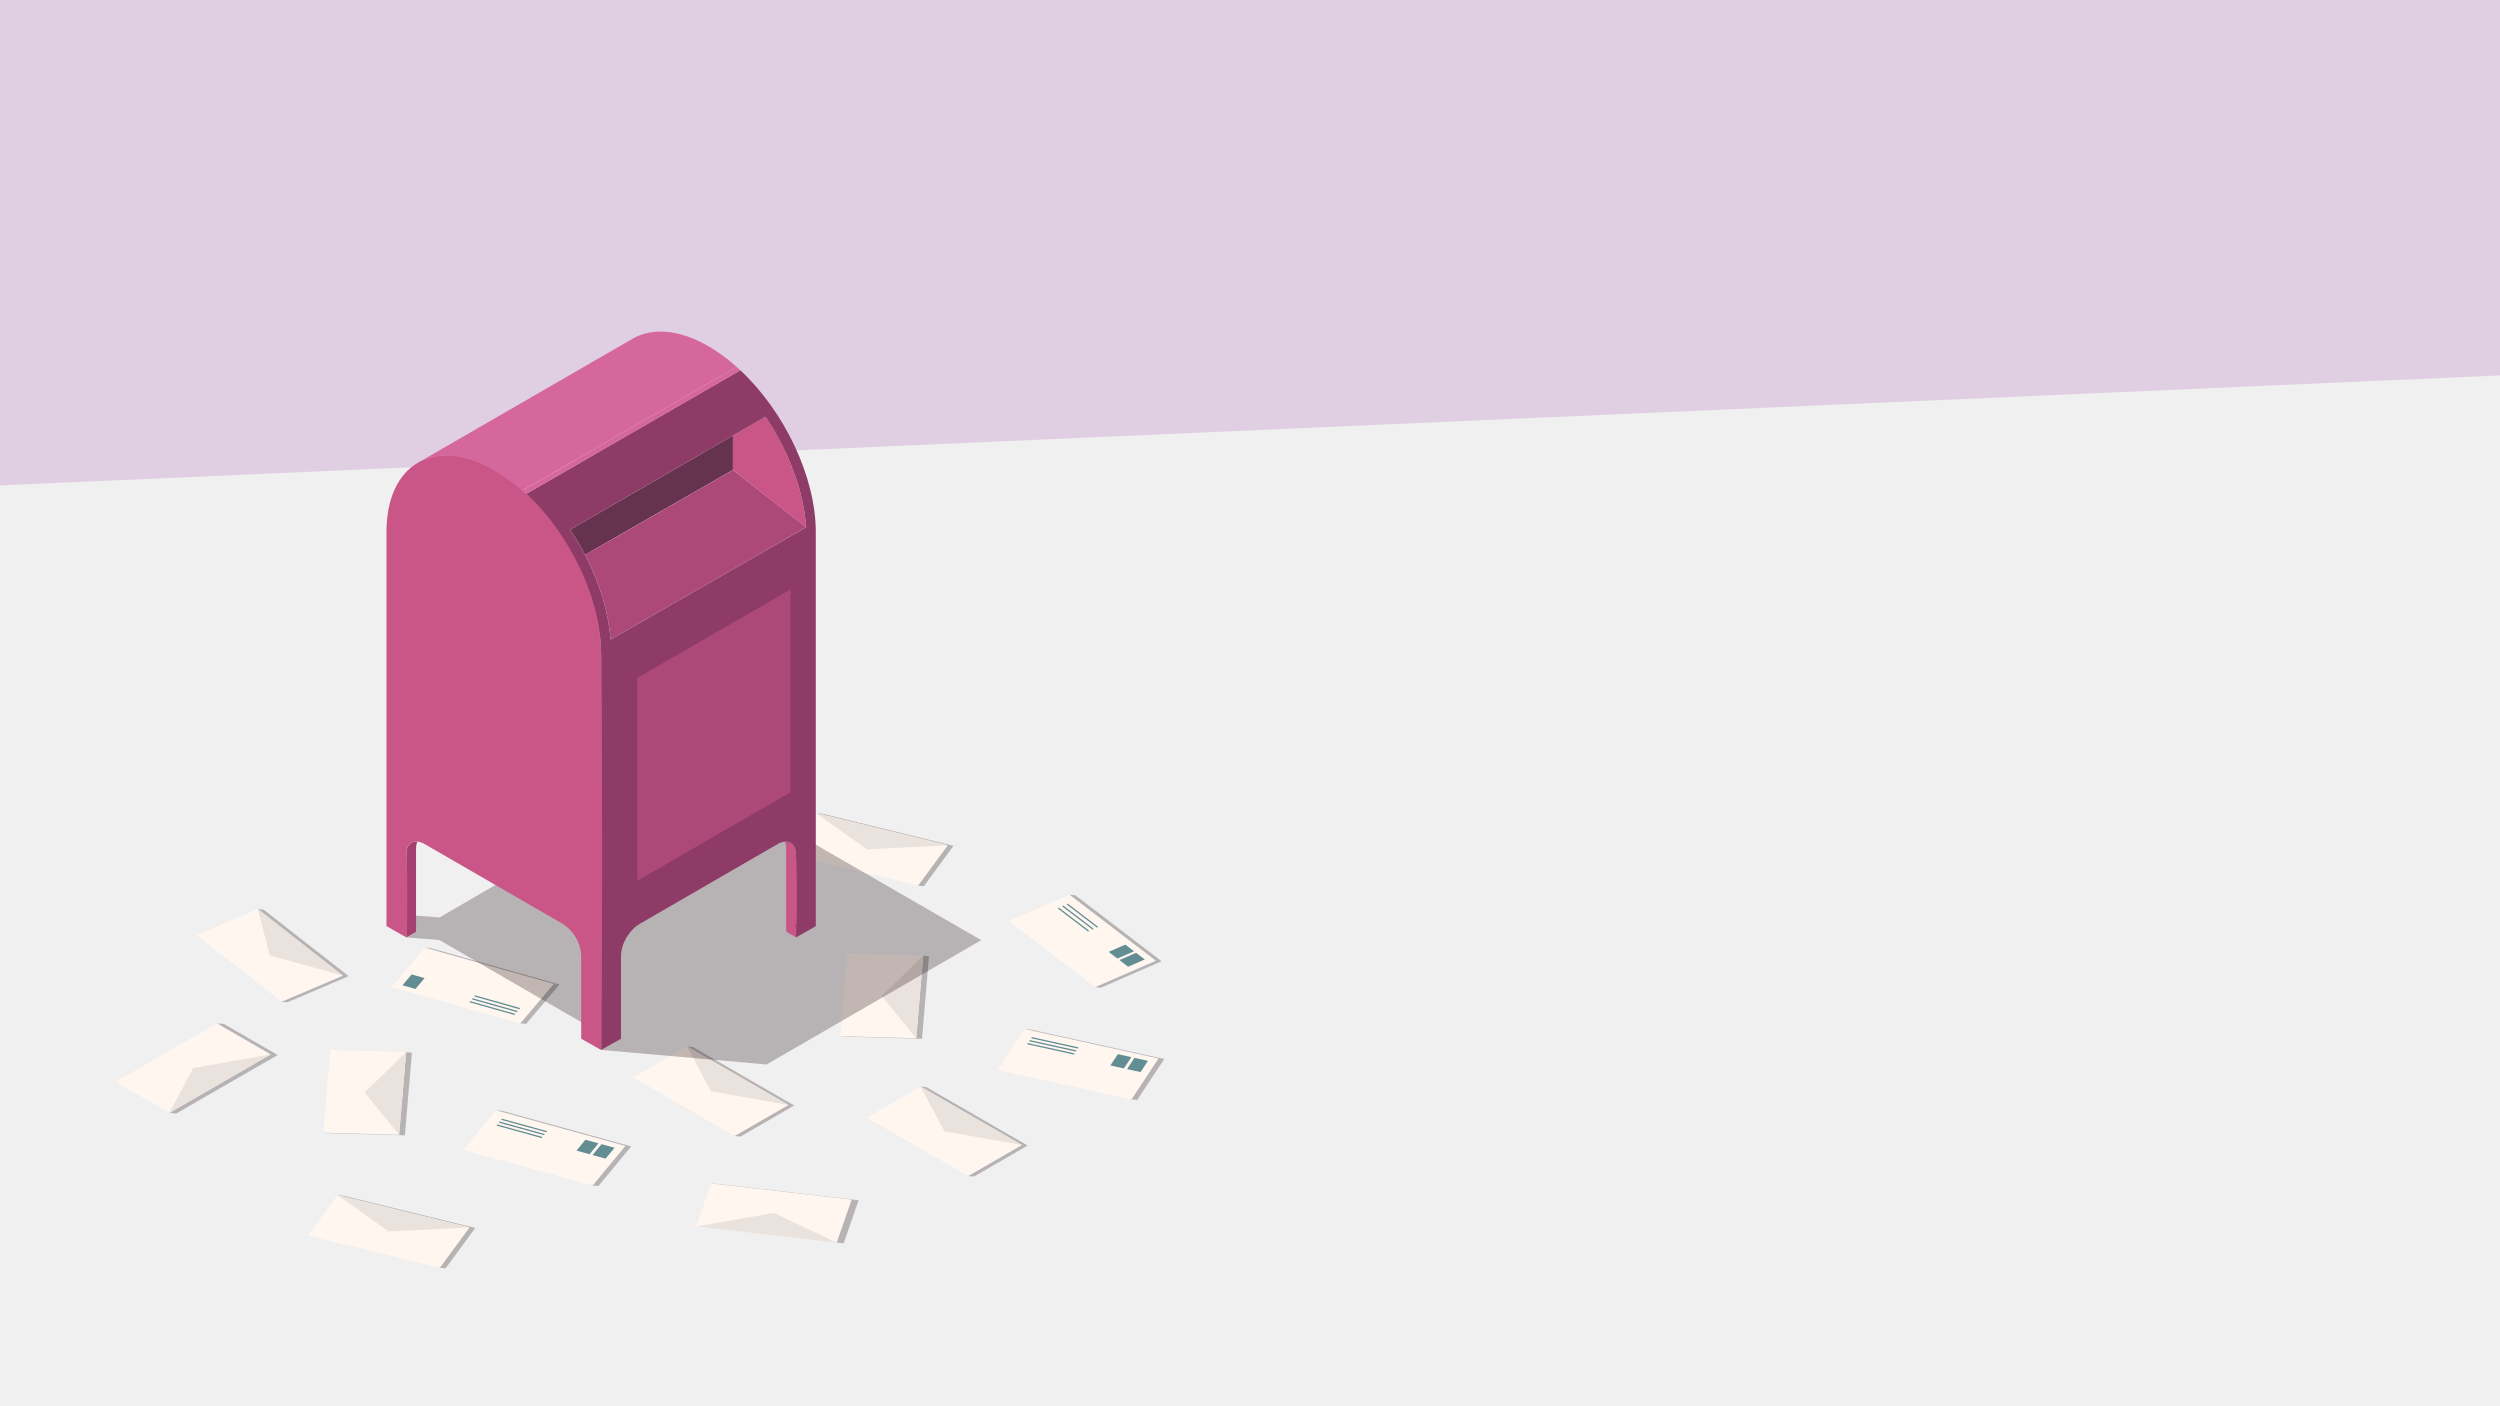
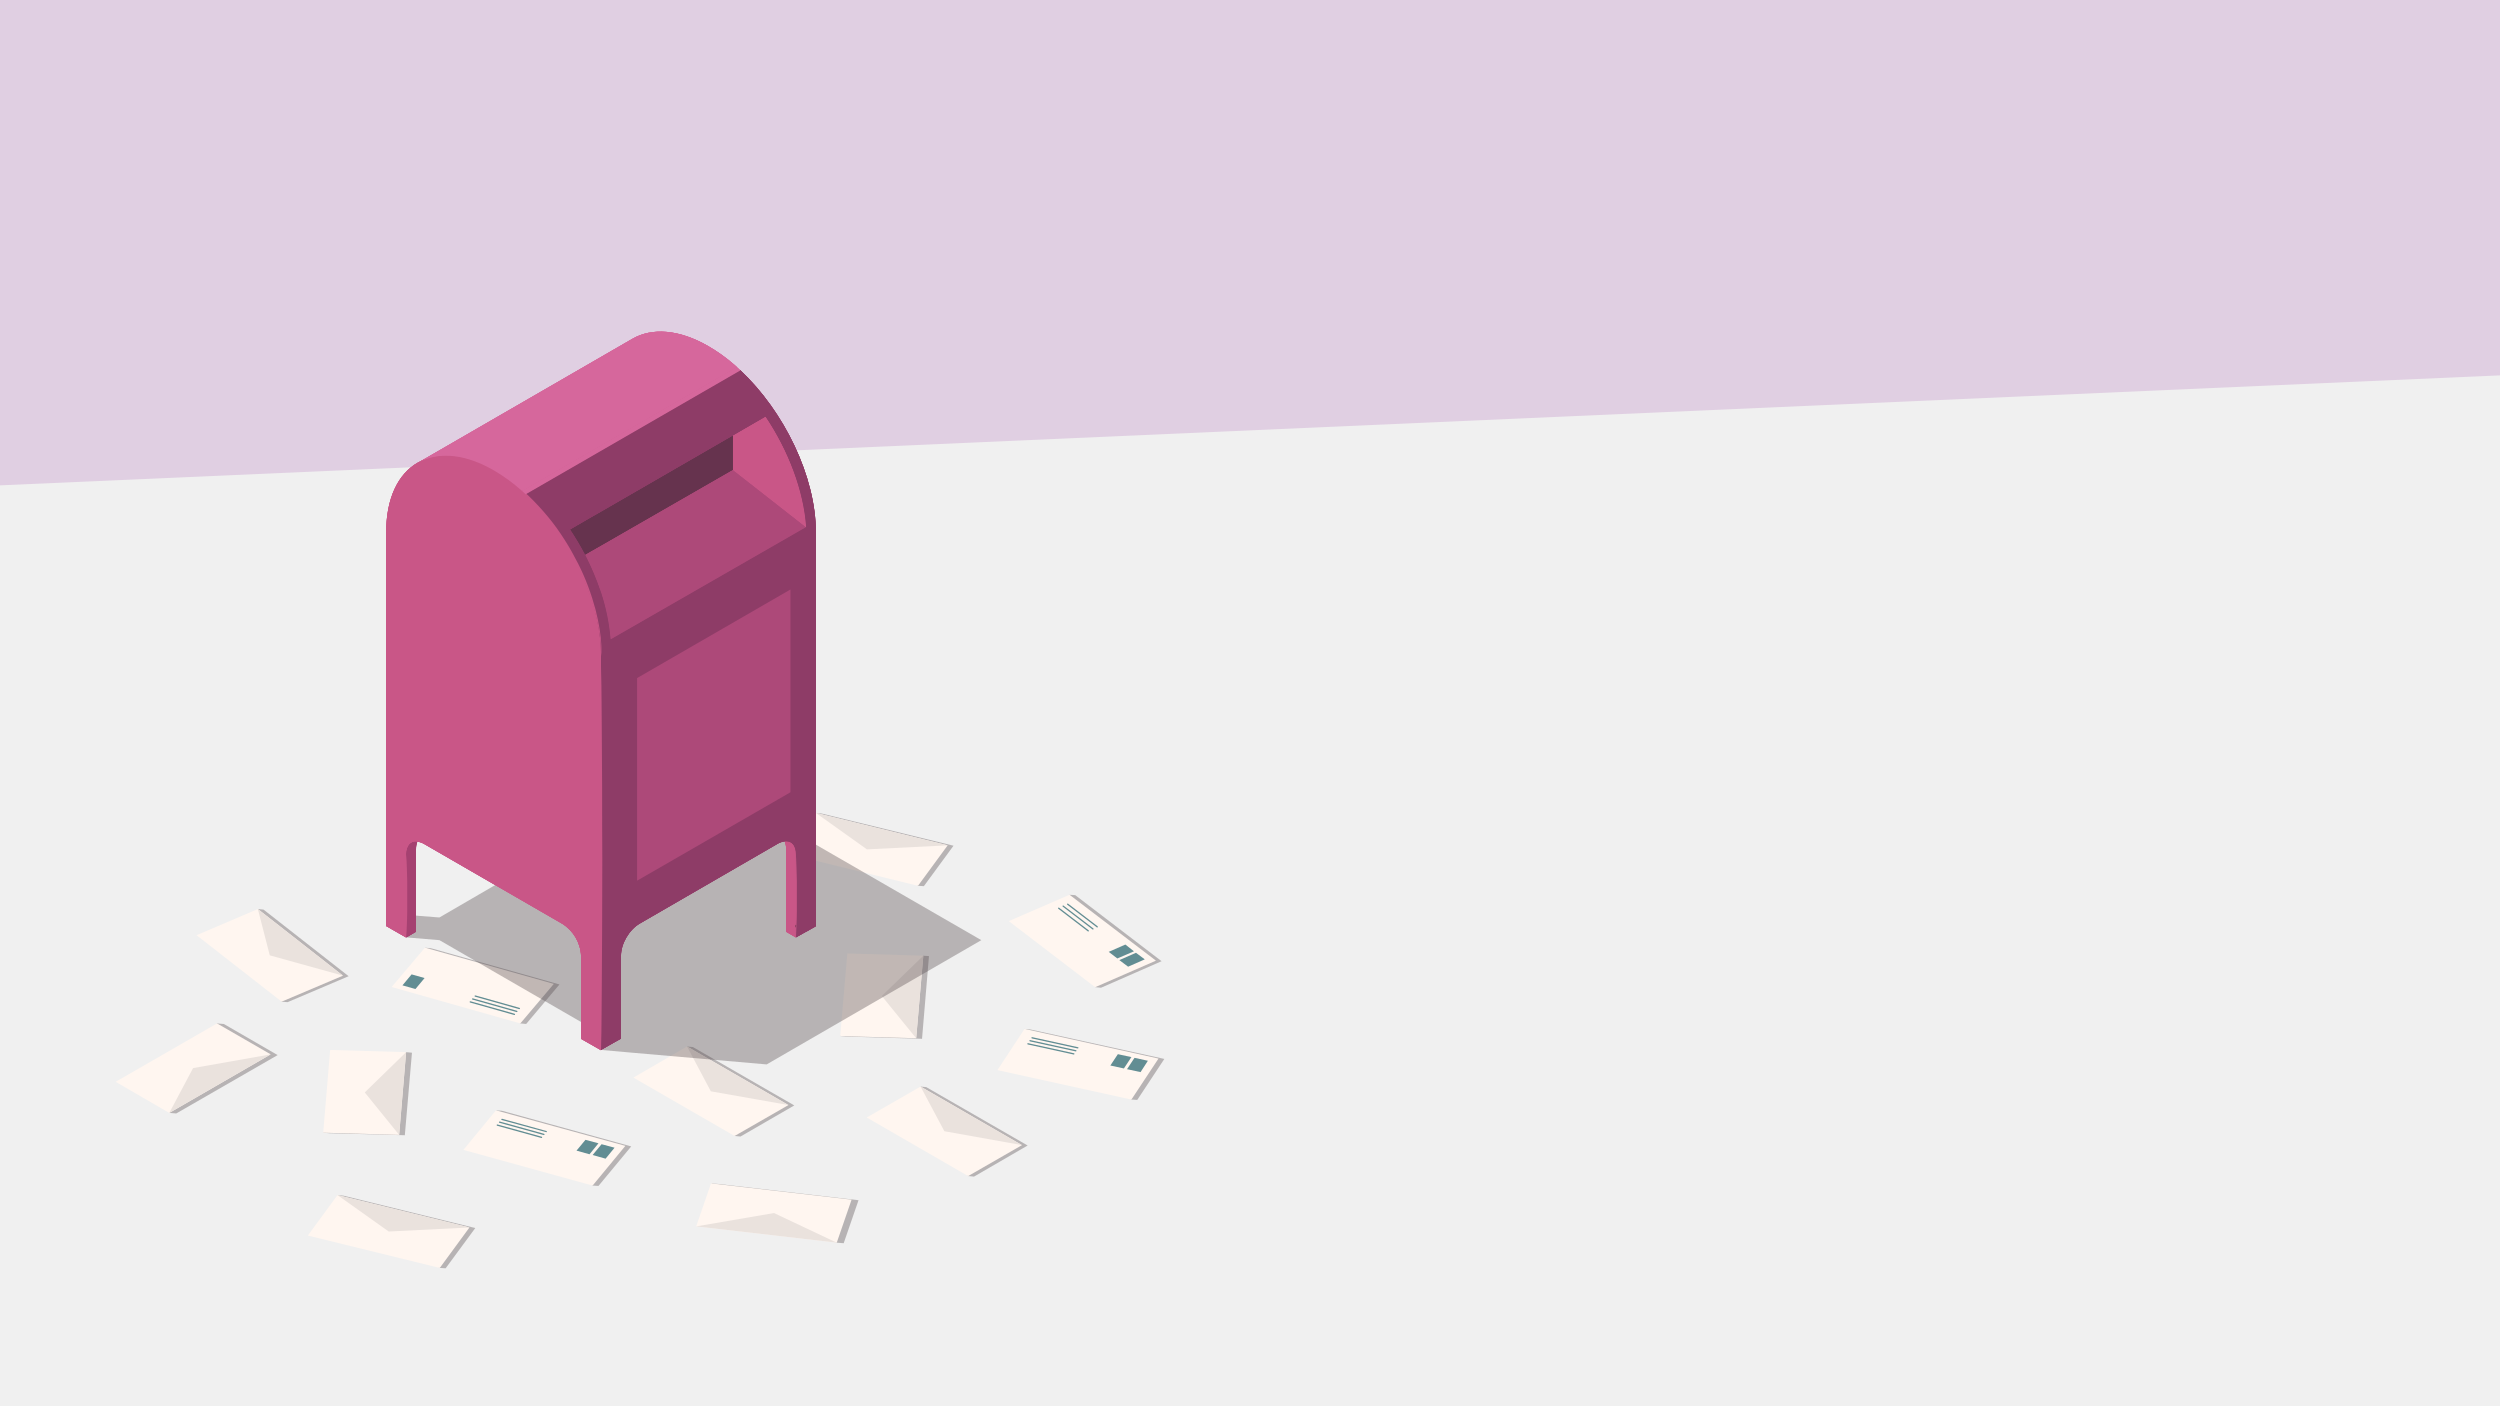
- <svg xmlns="http://www.w3.org/2000/svg" viewBox="0 0 1366 768">
-   <defs>
-     <style>.cls-1{isolation:isolate;}.cls-2{fill:#e0cfe2;fill-rule:evenodd;}.cls-3{fill:#52494b;opacity:0.36;mix-blend-mode:multiply;}.cls-4{fill:#fff6f0;}.cls-5{fill:#628d93;}.cls-6{fill:#eae2dd;}.cls-7{fill:#c95687;}.cls-8{fill:#66334e;}.cls-9{fill:#ad4979;}.cls-10{fill:#a54171;}.cls-11{fill:#fff;stroke:#231f20;stroke-miterlimit:10;stroke-width:0.72px;}.cls-12{fill:#8e3c67;}.cls-13{fill:#d6679c;}</style>
-   </defs>
-   <g class="cls-1">
-     <g id="Contact_New" data-name="Contact New">
-       <polygon class="cls-2" points="1366 205.13 0 265.23 0 -1 1366 -1 1366 205.13" />
-       <polygon class="cls-3" points="287.47 559.46 305.71 537.92 235.35 518.06 232.2 517.79 284.32 559.18 287.47 559.46" />
-       <polygon class="cls-4" points="232.2 517.79 302.56 537.64 284.32 559.18 213.97 539.33 232.2 517.79" />
-       <polygon class="cls-5" points="232.01 534.44 224.92 532.43 219.9 538.36 227 540.36 232.01 534.44" />
-       <path class="cls-5" d="M281.1,554.56H281l-24.07-6.79a.36.36,0,1,1,.19-.69l24.07,6.79a.36.36,0,0,1-.1.7Z" />
-       <path class="cls-5" d="M282.44,553h-.1l-24.07-6.79a.36.36,0,1,1,.19-.69l24.07,6.79a.36.36,0,0,1-.1.7Z" />
-       <path class="cls-5" d="M283.77,551.41h-.1L259.6,544.6a.36.36,0,1,1,.19-.69l24.07,6.79a.36.36,0,0,1-.1.7Z" />
-       <polygon class="cls-3" points="462.29 566.42 503.77 567.6 507.61 522.44 504.46 522.16 459.14 566.14 462.29 566.42" />
-       <polygon class="cls-4" points="459.14 566.14 462.99 520.99 504.46 522.16 500.62 567.32 459.14 566.14" />
-       <polygon class="cls-6" points="481.8 544.15 500.62 567.32 504.46 522.16 481.8 544.15" />
-       <polygon class="cls-3" points="392.35 646.94 469.14 655.8 461 679.31 457.19 678.98 388.54 646.61 392.35 646.94" />
-       <polygon class="cls-4" points="388.54 646.61 465.33 655.47 457.19 678.98 380.4 670.12 388.54 646.61" />
-       <polygon class="cls-6" points="422.87 662.79 380.4 670.12 457.19 678.98 422.87 662.79" />
-       <polygon class="cls-3" points="179.75 619.16 221.23 620.34 225.07 575.18 221.93 574.91 176.6 618.89 179.75 619.16" />
-       <polygon class="cls-4" points="176.6 618.89 180.45 573.73 221.93 574.91 218.08 620.07 176.6 618.89" />
-       <polygon class="cls-6" points="199.26 596.9 218.08 620.07 221.93 574.91 199.26 596.9" />
-       <polygon class="cls-3" points="445.75 444.23 501.64 483.95 504.79 484.22 521 462.15 448.9 444.5 445.75 444.23" />
-       <polygon class="cls-4" points="501.64 483.95 429.55 466.3 445.75 444.23 517.85 461.87 501.64 483.95" />
-       <polygon class="cls-6" points="473.7 464.08 517.85 461.87 445.75 444.23 473.7 464.08" />
-       <polygon class="cls-3" points="184.45 653.03 240.34 692.75 243.49 693.03 259.69 670.95 187.6 653.31 184.45 653.03" />
-       <polygon class="cls-4" points="240.34 692.75 168.24 675.11 184.45 653.03 256.55 670.68 240.34 692.75" />
-       <polygon class="cls-6" points="212.39 672.89 256.55 670.68 184.45 653.03 212.39 672.89" />
-       <polygon class="cls-3" points="404.59 621 433.95 604.04 378.58 572.07 375.43 571.8 401.44 620.72 404.59 621" />
-       <polygon class="cls-4" points="401.44 620.72 346.06 588.75 375.43 571.8 430.8 603.77 401.44 620.72" />
-       <polygon class="cls-6" points="388.43 596.26 430.8 603.77 375.43 571.8 388.43 596.26" />
-       <polygon class="cls-3" points="418.87 446.04 328.47 438.13 338.92 443.93 240.14 501.29 222.04 499.89 222.04 512.2 240.14 513.66 336.26 569.31 328.47 573.69 346.57 575.27 346.57 575.27 346.57 575.27 418.87 581.64 536.16 513.7 418.87 446.04" />
-       <path class="cls-7" d="M429.83,459.81a6.42,6.42,0,0,0-1,0,10.44,10.44,0,0,1,.73,4.1v45.17l5.33,3.08V467C434.9,462.46,432.91,459.94,429.83,459.81Z" />
-       <path class="cls-8" d="M328.47,279.58l-5.07,2.93-11.91,6.88h0a144.16,144.16,0,0,1,8.17,13.78L323.4,301l5.07-2.91,72-41.35V238Z" />
-       <path class="cls-9" d="M400.48,256.78l-72,41.35L323.4,301l-3.73,2.14q2,3.83,3.73,7.75a133.43,133.43,0,0,1,5.07,13.18,107.82,107.82,0,0,1,5.11,25.35l106.9-61.37Z" />
-       <path class="cls-10" d="M222,467v45.17l5.33-3.08V463.95a10.39,10.39,0,0,1,.73-4.1C224.46,459.44,222,462,222,467Z" />
-       <path class="cls-7" d="M328.25,352.53c-.08-1.18-.2-2.36-.33-3.55A110,110,0,0,0,323.4,328a136.43,136.43,0,0,0-9.07-21.78,144.17,144.17,0,0,0-8.17-13.77h0C296.22,277.67,283.67,265,270,257.06l-.2-.12c-14.84-8.57-28.38-10-38.7-5.49a27.9,27.9,0,0,0-2.76,1.39c-10.61,6.13-17.18,19.28-17.18,38h0V506L222,512.19V467c0-5,2.42-7.58,6.07-7.18a10.87,10.87,0,0,1,4.18,1.5l75.06,43.4a21.83,21.83,0,0,1,10.26,17.67v45.17l10.86,6.15v-6.1h0V358.55Q328.47,355.57,328.25,352.53Z" />
-       <polygon class="cls-11" points="434.9 506.1 435.19 505.93 434.9 505.77 434.9 506.1" />
-       <path class="cls-7" d="M418.29,227.69,400.48,238v18.8l40,31.31h0C439.1,268,430.73,246.18,418.29,227.69Z" />
-       <path class="cls-12" d="M404.54,202.31,287.24,270a130.1,130.1,0,0,1,18.92,22.44h0a144.17,144.17,0,0,1,8.17,13.77A136.43,136.43,0,0,1,323.4,328,110,110,0,0,1,327.92,349c.13,1.19.24,2.37.33,3.55q.22,3,.22,6V567.64h0v6.1l10.86-6.15V522.41c0-6.77,4.47-14.28,10.33-17.67l75-43.4a10.9,10.9,0,0,1,4.16-1.5,6.39,6.39,0,0,1,1,0c3.08.13,5.07,2.65,5.07,7.21v38.75l.29.16-.29.16v6.1l5.67-3.21.12.07v-.14l5.07-2.87V290.78C445.76,260.37,428.42,224.67,404.54,202.31ZM323.4,310.93q-1.74-3.92-3.73-7.75a144.15,144.15,0,0,0-8.17-13.78h0l11.91-6.88,5.07-2.93,72-41.61,17.81-10.29c12.43,18.49,20.81,40.31,22.19,60.4l-106.9,61.37a107.82,107.82,0,0,0-5.11-25.35A133.44,133.44,0,0,0,323.4,310.93Z" />
-       <polygon class="cls-9" points="431.87 432.91 348.15 481.25 348.15 370.47 431.87 322.13 431.87 432.91" />
-       <path class="cls-7" d="M328.47,358.55l-.1-1.86-.12-2.23c-.05-.88-.07-1.88-.21-3-.21-2.26-.54-5-1.11-8.08s-1.34-6.56-2.37-10.29-2.34-7.72-3.94-11.85-3.51-8.41-5.67-12.73a143,143,0,0,0-7.38-12.94c-1.36-2.13-2.82-4.25-4.32-6.34-.75-1-1.5-2.08-2.3-3.09l-1.18-1.53-1.21-1.51a121.22,121.22,0,0,0-10.32-11.38,103,103,0,0,0-11.36-9.6A86.36,86.36,0,0,0,265,254.85a57,57,0,0,0-11.63-4.38A42.49,42.49,0,0,0,243,249.17a32.58,32.58,0,0,0-8,1l-1.53.46c-.48.14-.91.33-1.33.48A22,22,0,0,0,230,252c-1.1.52-1.65.85-1.65.85s.55-.35,1.63-.9a22.05,22.05,0,0,1,2-.92c.41-.16.84-.37,1.32-.52l1.53-.5a32.89,32.89,0,0,1,8.09-1.24,40.72,40.72,0,0,1,10.57,1.12,57.64,57.64,0,0,1,11.84,4.26,80.41,80.41,0,0,1,12.06,7.19A104,104,0,0,1,288.95,271a121.55,121.55,0,0,1,10.46,11.43l1.21,1.52,1.18,1.55c.79,1,1.55,2.08,2.3,3.14,1.5,2.1,2.94,4.23,4.31,6.4a143.94,143.94,0,0,1,7.37,13.07,130.76,130.76,0,0,1,9.36,24.85,103,103,0,0,1,2.18,10.39c.5,3.12.77,5.87.93,8.12.12,1.13.11,2.15.13,3l0,2.23Z" />
-       <path class="cls-7" d="M328.47,573.74l-.09-9c0-5.72-.17-13.88-.21-23.68L328,507.58l-.07-38.39c0-13.07,0-26.14.07-38.39s.12-23.68.17-33.49.17-18,.21-23.68l.09-9,.09,9c0,5.72.17,13.88.21,23.68l.17,33.49c0,12.25,0,25.32.07,38.39l-.07,38.39-.17,33.49c0,9.8-.17,18-.21,23.68Z" />
-       <path class="cls-7" d="M434.9,512.19s0-.71-.11-1.94-.14-3-.21-5.12-.13-4.59-.17-7.23l0-4.08,0-4.21,0-4.21c0-1.39,0-2.76,0-4.08,0-2.65.1-5.12.17-7.23s.16-3.88.21-5.12.11-1.94.11-1.94,0,.71.11,1.94.15,3,.21,5.12.13,4.59.17,7.23c0,1.32,0,2.69,0,4.08l0,4.21,0,4.21,0,4.08c0,2.65-.1,5.12-.17,7.23S435,509,435,510.25,434.9,512.19,434.9,512.19Z" />
-       <path class="cls-7" d="M222,512.19s0-.71-.11-1.94-.14-3-.21-5.12-.13-4.59-.17-7.23l0-4.08,0-4.21,0-4.21c0-1.39,0-2.76,0-4.08,0-2.65.1-5.12.17-7.23s.16-3.88.21-5.12S222,467,222,467s0,.71.11,1.94.15,3,.21,5.12.13,4.59.17,7.23c0,1.32,0,2.69,0,4.08l0,4.21,0,4.21,0,4.08c0,2.65-.1,5.12-.17,7.23s-.16,3.88-.21,5.12S222,512.19,222,512.19Z" />
-       <path class="cls-13" d="M400.48,198.69a92.08,92.08,0,0,0-13.37-9.51c-16.2-9.35-30.85-10.23-41.46-4.1L228.36,252.84a27.91,27.91,0,0,1,2.76-1.39c10.32-4.53,23.86-3.07,38.7,5.49l.2.12a94.13,94.13,0,0,1,15.17,11.11l117.3-67.73Q401.5,199.55,400.48,198.69Z" />
-       <path class="cls-13" d="M285.2,268.18q1,.91,2,1.86l117.3-67.72q-1-.95-2-1.86Z" />
-       <polygon class="cls-3" points="506.14 593.96 502.99 593.68 529 642.61 532.15 642.88 561.51 625.93 506.14 593.96" />
-       <polygon class="cls-4" points="529 642.61 473.63 610.63 502.99 593.68 558.37 625.65 529 642.61" />
-       <polygon class="cls-6" points="516 618.14 558.37 625.65 502.99 593.68 516 618.14" />
-       <polygon class="cls-3" points="153.95 547.33 157.1 547.61 190.51 533.37 144 497 140.85 496.72 153.95 547.33" />
-       <polygon class="cls-4" points="153.95 547.33 107.44 510.96 140.85 496.72 187.36 533.1 153.95 547.33" />
-       <polygon class="cls-6" points="147.41 522.03 187.36 533.1 140.85 496.72 147.41 522.03" />
-       <polygon class="cls-3" points="122.35 559.5 151.72 576.45 96.34 608.42 92.54 608.09 118.55 559.16 122.35 559.5" />
-       <polygon class="cls-4" points="63.17 591.13 118.55 559.16 147.91 576.12 92.54 608.09 63.17 591.13" />
-       <polygon class="cls-6" points="105.54 583.62 92.54 608.09 147.91 576.12 105.54 583.62" />
-       <polygon class="cls-3" points="271.05 606.66 323.83 647.77 326.98 648.05 344.87 626.41 274.2 606.93 271.05 606.66" />
-       <polygon class="cls-4" points="323.83 647.77 253.16 628.29 271.05 606.66 341.72 626.14 323.83 647.77" />
-       <polygon class="cls-5" points="323.75 631.12 330.88 633.09 335.8 627.14 328.67 625.17 323.75 631.12" />
-       <polygon class="cls-5" points="314.98 628.7 322.11 630.67 327.02 624.72 319.89 622.75 314.98 628.7" />
-       <path class="cls-5" d="M298.53,618.64h-.1L274.25,612a.36.36,0,1,1,.19-.69l24.18,6.67a.36.36,0,0,1-.09.7Z" />
-       <path class="cls-5" d="M297.22,620.22h-.1l-24.18-6.67a.36.36,0,1,1,.19-.69l24.18,6.67a.36.36,0,0,1-.09.7Z" />
-       <path class="cls-5" d="M295.91,621.81h-.1l-24.18-6.67a.36.36,0,0,1,.19-.69L296,621.11a.36.36,0,0,1-.09.7Z" />
-       <polygon class="cls-3" points="587.51 489.13 584.37 488.86 598.42 539.38 601.57 539.66 634.71 525.21 587.51 489.13" />
-       <polygon class="cls-4" points="598.42 539.38 551.23 503.31 584.37 488.86 631.56 524.94 598.42 539.38" />
-       <polygon class="cls-5" points="611.63 524.58 616.39 528.22 625.5 524.25 620.74 520.61 611.63 524.58" />
-       <polygon class="cls-5" points="605.77 520.1 610.53 523.74 619.64 519.77 614.88 516.13 605.77 520.1" />
-       <path class="cls-5" d="M599.49,506.84a.36.36,0,0,1-.22-.07l-16.15-12.35a.36.36,0,0,1,.43-.57L599.7,506.2a.36.36,0,0,1-.22.64Z" />
-       <path class="cls-5" d="M597.06,507.9a.36.36,0,0,1-.22-.07l-16.15-12.35a.36.36,0,1,1,.43-.57l16.15,12.35a.36.36,0,0,1-.22.64Z" />
-       <path class="cls-5" d="M594.63,509a.36.36,0,0,1-.22-.07l-16.15-12.35a.36.36,0,0,1,.43-.57l16.15,12.35a.36.36,0,0,1-.22.64Z" />
-       <polygon class="cls-3" points="559.84 562.25 618.22 600.76 621.37 601.04 636.16 578.63 562.99 562.53 559.84 562.25" />
-       <polygon class="cls-4" points="618.22 600.76 545.05 584.66 559.84 562.25 633.01 578.36 618.22 600.76" />
-       <polygon class="cls-5" points="615.81 584.17 623.19 585.79 627.25 579.63 619.87 578.01 615.81 584.17" />
-       <polygon class="cls-5" points="606.72 582.17 614.1 583.79 618.17 577.63 610.79 576.01 606.72 582.17" />
-       <path class="cls-5" d="M588.87,572.91h-.08l-25-5.51a.36.36,0,0,1,.15-.7l25,5.51a.36.36,0,0,1-.08.71Z" />
-       <path class="cls-5" d="M587.78,574.55h-.08l-25-5.51a.36.36,0,0,1,.15-.7l25,5.51a.36.36,0,0,1-.08.71Z" />
-       <path class="cls-5" d="M586.7,576.19h-.08l-25-5.51a.36.36,0,1,1,.15-.7l25,5.51a.36.36,0,0,1-.08.71Z" />
+ <svg xmlns="http://www.w3.org/2000/svg" version="1.1" id="Layer_1" x="0px" y="0px" viewBox="0 0 1366 768" style="enable-background:new 0 0 1366 768;" xml:space="preserve">
+   <style type="text/css">
+ 	.st0{fill:#E0CFE2;}
+ 	.st1{opacity:0.36;fill:#52494B;enable-background:new    ;}
+ 	.st2{fill:#FFF6F0;}
+ 	.st3{fill:#628D93;}
+ 	.st4{fill:#EAE2DD;}
+ 	.st5{fill:#C95687;}
+ 	.st6{fill:#66334E;}
+ 	.st7{fill:#AD4979;}
+ 	.st8{fill:#A54171;}
+ 	.st9{fill:#8E3C67;}
+ 	.st10{fill:#D6679C;}
+ 	.st11{fill:#FFFFFF;stroke:#231F20;stroke-width:0.72;stroke-miterlimit:10;}
+ </style>
+   <g>
+     <g id="Contact_New">
+       <polygon class="st0" points="1366,205.1 0,265.2 0,-1 1366,-1   " />
+       <polygon class="st1" points="287.5,559.5 305.7,537.9 235.4,518.1 232.2,517.8 284.3,559.2   " />
+       <polygon class="st2" points="232.2,517.8 302.6,537.6 284.3,559.2 214,539.3   " />
+       <polygon class="st3" points="232,534.4 224.9,532.4 219.9,538.4 227,540.4   " />
+       <path class="st3" d="M281.1,554.6H281l-24.1-6.8c-0.2,0-0.3-0.2-0.3-0.4c0-0.2,0.2-0.3,0.4-0.3c0,0,0.1,0,0.1,0l24.1,6.8    c0.2,0.1,0.3,0.3,0.2,0.5C281.4,554.5,281.2,554.6,281.1,554.6L281.1,554.6z" />
+       <path class="st3" d="M282.4,553h-0.1l-24.1-6.8c-0.2,0-0.3-0.2-0.3-0.4c0-0.2,0.2-0.3,0.4-0.3c0,0,0.1,0,0.1,0l24.1,6.8    c0.2,0.1,0.3,0.3,0.2,0.5C282.7,552.9,282.6,553,282.4,553L282.4,553z" />
+       <path class="st3" d="M283.8,551.4h-0.1l-24.1-6.8c-0.2,0-0.3-0.2-0.3-0.4c0-0.2,0.2-0.3,0.4-0.3c0,0,0.1,0,0.1,0l24.1,6.8    c0.2,0.1,0.3,0.3,0.2,0.5C284,551.3,283.9,551.4,283.8,551.4L283.8,551.4z" />
+       <polygon class="st1" points="462.3,566.4 503.8,567.6 507.6,522.4 504.5,522.2 459.1,566.1   " />
+       <polygon class="st2" points="459.1,566.1 463,521 504.5,522.2 500.6,567.3   " />
+       <polygon class="st4" points="481.8,544.2 500.6,567.3 504.5,522.2   " />
+       <polygon class="st1" points="392.4,646.9 469.1,655.8 461,679.3 457.2,679 388.5,646.6   " />
+       <polygon class="st2" points="388.5,646.6 465.3,655.5 457.2,679 380.4,670.1   " />
+       <polygon class="st4" points="422.9,662.8 380.4,670.1 457.2,679   " />
+       <polygon class="st1" points="179.8,619.2 221.2,620.3 225.1,575.2 221.9,574.9 176.6,618.9   " />
+       <polygon class="st2" points="176.6,618.9 180.4,573.7 221.9,574.9 218.1,620.1   " />
+       <polygon class="st4" points="199.3,596.9 218.1,620.1 221.9,574.9   " />
+       <polygon class="st1" points="445.8,444.2 501.6,484 504.8,484.2 521,462.1 448.9,444.5   " />
+       <polygon class="st2" points="501.6,484 429.5,466.3 445.8,444.2 517.8,461.9   " />
+       <polygon class="st4" points="473.7,464.1 517.8,461.9 445.8,444.2   " />
+       <polygon class="st1" points="184.4,653 240.3,692.8 243.5,693 259.7,671 187.6,653.3   " />
+       <polygon class="st2" points="240.3,692.8 168.2,675.1 184.4,653 256.5,670.7   " />
+       <polygon class="st4" points="212.4,672.9 256.5,670.7 184.4,653   " />
+       <polygon class="st1" points="404.6,621 434,604 378.6,572.1 375.4,571.8 401.4,620.7   " />
+       <polygon class="st2" points="401.4,620.7 346.1,588.8 375.4,571.8 430.8,603.8   " />
+       <polygon class="st4" points="388.4,596.3 430.8,603.8 375.4,571.8   " />
+       <polygon class="st1" points="418.9,446 328.5,438.1 338.9,443.9 240.1,501.3 222,499.9 222,512.2 240.1,513.7 336.3,569.3     328.5,573.7 346.6,575.3 346.6,575.3 346.6,575.3 418.9,581.6 536.2,513.7   " />
+       <path class="st5" d="M404.5,202.3l-2-1.9c-0.7-0.6-1.3-1.2-2-1.7c-4.2-3.6-8.6-6.7-13.4-9.5c-16.2-9.3-30.9-10.2-41.5-4.1    l-117,67.6c-0.1,0.1-0.2,0.1-0.3,0.2c-10.6,6.1-17.2,19.3-17.2,38V506l10.8,6.2v0l5.3-3.1V464c0-1.4,0.2-2.8,0.7-4.1    c-3.6-0.4-6.1,2.2-6.1,7.2c0-5,2.4-7.6,6.1-7.2c1.5,0.2,2.9,0.7,4.2,1.5l75.1,43.4c6.1,3.8,10,10.4,10.3,17.7v45.2l10.9,6.2v-6.1    V358.5c0-1.9,0-3.8-0.2-5.7c0.1,1.9,0.2,3.8,0.2,5.7v209.1v6.1l10.9-6.2v-45.2c0-6.8,4.5-14.3,10.3-17.7l75-43.4    c1.3-0.8,2.7-1.3,4.2-1.5c0,0,0,0,0,0c0.5,1.3,0.8,2.7,0.7,4.1v45.2l5.3,3.1v0.1l5.7-3.2l0.1,0.1v-0.1l5.1-2.9V290.8    C445.8,260.4,428.4,224.7,404.5,202.3z M269.8,256.9c-13-7.5-25-9.5-34.7-6.9C244.8,247.4,256.8,249.4,269.8,256.9l0.2,0.1    c0.2,0.1,0.5,0.3,0.7,0.4c-0.2-0.1-0.5-0.3-0.7-0.4L269.8,256.9z M282.2,265.6c-0.5-0.4-1-0.8-1.5-1.2    C281.2,264.8,281.7,265.2,282.2,265.6z M278.7,262.9c-0.4-0.3-0.7-0.6-1.1-0.8C278,262.3,278.4,262.6,278.7,262.9z M274.4,259.8    c-0.3-0.2-0.5-0.4-0.8-0.5C273.8,259.4,274.1,259.6,274.4,259.8z M440.5,288.1C440.5,288.1,440.5,288.1,440.5,288.1L440.5,288.1    C440.5,288.1,440.5,288.1,440.5,288.1L440.5,288.1z M440.5,288c-0.4-5.7-1.4-11.6-2.8-17.5C439.1,276.5,440.1,282.3,440.5,288    L440.5,288z M418.3,227.7L418.3,227.7L400.5,238v18.8l-72,41.4l-5.1,2.9l5.1-2.9l72-41.3V238l-34.2,19.8l34.2-19.8L418.3,227.7z     M314.3,306.2c-2.5-4.7-5.2-9.3-8.2-13.8c-3.7-5.5-7.8-10.8-12.2-15.6c4.5,4.9,8.5,10.1,12.2,15.6    C309.1,296.9,311.9,301.5,314.3,306.2c3.6,7,6.7,14.3,9.1,21.8C321,320.5,318,313.2,314.3,306.2z M333.6,349.5    c-0.7-8.6-2.4-17.1-5.1-25.3c-1.5-4.5-3.1-8.9-5.1-13.2c-1.2-2.6-2.4-5.2-3.7-7.8c0,0,0,0,0,0l0,0c1.3,2.5,2.6,5.1,3.7,7.7    c1.9,4.3,3.6,8.7,5.1,13.2C331.2,332.3,332.9,340.8,333.6,349.5l106.9-61.4l0,0L333.6,349.5z M434.9,506.1v-0.3l0.3,0.2    L434.9,506.1z" />
+       <path class="st5" d="M429.8,459.8c-0.3,0-0.7,0-1,0c0.5,1.3,0.8,2.7,0.7,4.1v45.2l5.3,3.1V467    C434.9,462.5,432.9,459.9,429.8,459.8z" />
+       <path class="st6" d="M328.5,279.6l-5.1,2.9l-11.9,6.9l0,0c3,4.4,5.7,9,8.2,13.8l3.7-2.2l5.1-2.9l72-41.4V238L328.5,279.6z" />
+       <path class="st7" d="M400.5,256.8l-72,41.4l-5.1,2.9l-3.7,2.1c1.3,2.6,2.6,5.1,3.7,7.8c1.9,4.3,3.6,8.7,5.1,13.2    c2.7,8.2,4.4,16.7,5.1,25.4l106.9-61.4L400.5,256.8z" />
+       <path class="st8" d="M222,467v45.2l5.3-3.1V464c0-1.4,0.2-2.8,0.7-4.1C224.5,459.4,222,462,222,467z" />
+       <path class="st5" d="M328.2,352.5c-0.1-1.2-0.2-2.4-0.3-3.5c-0.8-7.1-2.3-14.2-4.5-21c-2.4-7.5-5.4-14.8-9.1-21.8    c-2.5-4.7-5.2-9.3-8.2-13.8l0,0c-9.9-14.8-22.5-27.5-36.2-35.4l-0.2-0.1c-14.8-8.6-28.4-10-38.7-5.5c-0.9,0.4-1.9,0.9-2.8,1.4    c-10.6,6.1-17.2,19.3-17.2,38l0,0V506l10.8,6.2V467c0-5,2.4-7.6,6.1-7.2c1.5,0.2,2.9,0.7,4.2,1.5l75.1,43.4    c6.1,3.8,10,10.4,10.3,17.7v45.2l10.9,6.2v-6.1l0,0V358.5C328.5,356.6,328.4,354.6,328.2,352.5z" />
+       <path class="st9" d="M404.5,202.3L287.2,270c7.1,6.7,13.5,14.3,18.9,22.4l0,0c3,4.4,5.7,9,8.2,13.8c3.6,7,6.7,14.3,9.1,21.8    c2.2,6.8,3.7,13.9,4.5,21c0.1,1.2,0.2,2.4,0.3,3.5c0.1,2,0.2,4,0.2,6v209.1l0,0v6.1l10.9-6.2v-45.2c0-6.8,4.5-14.3,10.3-17.7    l75-43.4c1.3-0.8,2.7-1.3,4.2-1.5c0.3,0,0.7,0,1,0c3.1,0.1,5.1,2.6,5.1,7.2v38.8l0.3,0.2l-0.3,0.2v6.1l5.7-3.2l0.1,0.1v-0.1    l5.1-2.9V290.8C445.8,260.4,428.4,224.7,404.5,202.3z M323.4,310.9c-1.2-2.6-2.4-5.2-3.7-7.8c-2.5-4.7-5.2-9.3-8.2-13.8l0,0    l11.9-6.9l5.1-2.9l72-41.6l17.8-10.3c12.4,18.5,20.8,40.3,22.2,60.4l-106.9,61.4c-0.7-8.6-2.4-17.1-5.1-25.4    C327,319.6,325.3,315.2,323.4,310.9z" />
+       <polygon class="st7" points="431.9,432.9 348.1,481.2 348.1,370.5 431.9,322.1   " />
+       <path class="st10" d="M400.5,198.7c-4.2-3.6-8.6-6.7-13.4-9.5c-16.2-9.4-30.9-10.2-41.5-4.1l-117.3,67.8c0.9-0.5,1.8-1,2.8-1.4    c10.3-4.5,23.9-3.1,38.7,5.5l0.2,0.1c5.4,3.2,10.5,6.9,15.2,11.1l117.3-67.7C401.8,199.8,401.2,199.3,400.5,198.7z" />
+       <path class="st5" d="M418.3,227.7L400.5,238v18.8l40,31.3l0,0C439.1,268,430.7,246.2,418.3,227.7z" />
+       <path class="st5" d="M429.8,459.8c-0.3,0-0.7,0-1,0c0.5,1.3,0.8,2.7,0.7,4.1v45.2l5.3,3.1V467    C434.9,462.5,432.9,459.9,429.8,459.8z" />
+       <path class="st6" d="M328.5,279.6l-5.1,2.9l-11.9,6.9l0,0c3,4.4,5.7,9,8.2,13.8l3.7-2.2l5.1-2.9l72-41.4V238L328.5,279.6z" />
+       <path class="st7" d="M400.5,256.8l-72,41.4l-5.1,2.9l-3.7,2.1c1.3,2.6,2.6,5.1,3.7,7.8c1.9,4.3,3.6,8.7,5.1,13.2    c2.7,8.2,4.4,16.7,5.1,25.4l106.9-61.4L400.5,256.8z" />
+       <path class="st8" d="M222,467v45.2l5.3-3.1V464c0-1.4,0.2-2.8,0.7-4.1C224.5,459.4,222,462,222,467z" />
+       <path class="st5" d="M328.2,352.5c-0.1-1.2-0.2-2.4-0.3-3.5c-0.8-7.1-2.3-14.2-4.5-21c-2.4-7.5-5.4-14.8-9.1-21.8    c-2.5-4.7-5.2-9.3-8.2-13.8l0,0c-9.9-14.8-22.5-27.5-36.2-35.4l-0.2-0.1c-14.8-8.6-28.4-10-38.7-5.5c-0.9,0.4-1.9,0.9-2.8,1.4    c-10.6,6.1-17.2,19.3-17.2,38l0,0V506l10.8,6.2V467c0-5,2.4-7.6,6.1-7.2c1.5,0.2,2.9,0.7,4.2,1.5l75.1,43.4    c6.1,3.8,10,10.4,10.3,17.7v45.2l10.9,6.2v-6.1l0,0V358.5C328.5,356.6,328.4,354.6,328.2,352.5z" />
+       <path class="st9" d="M404.5,202.3L287.2,270c7.1,6.7,13.5,14.3,18.9,22.4l0,0c3,4.4,5.7,9,8.2,13.8c3.6,7,6.7,14.3,9.1,21.8    c2.2,6.8,3.7,13.9,4.5,21c0.1,1.2,0.2,2.4,0.3,3.5c0.1,2,0.2,4,0.2,6v209.1l0,0v6.1l10.9-6.2v-45.2c0-6.8,4.5-14.3,10.3-17.7    l75-43.4c1.3-0.8,2.7-1.3,4.2-1.5c0.3,0,0.7,0,1,0c3.1,0.1,5.1,2.6,5.1,7.2v38.8l0.3,0.2l-0.3,0.2v6.1l5.7-3.2l0.1,0.1v-0.1    l5.1-2.9V290.8C445.8,260.4,428.4,224.7,404.5,202.3z M323.4,310.9c-1.2-2.6-2.4-5.2-3.7-7.8c-2.5-4.7-5.2-9.3-8.2-13.8l0,0    l11.9-6.9l5.1-2.9l72-41.6l17.8-10.3c12.4,18.5,20.8,40.3,22.2,60.4l-106.9,61.4c-0.7-8.6-2.4-17.1-5.1-25.4    C327,319.6,325.3,315.2,323.4,310.9z" />
+       <polygon class="st7" points="431.9,432.9 348.1,481.2 348.1,370.5 431.9,322.1   " />
+       <path class="st10" d="M400.5,198.7c-4.2-3.6-8.6-6.7-13.4-9.5c-16.2-9.4-30.9-10.2-41.5-4.1l-117.3,67.8c0.9-0.5,1.8-1,2.8-1.4    c10.3-4.5,23.9-3.1,38.7,5.5l0.2,0.1c5.4,3.2,10.5,6.9,15.2,11.1l117.3-67.7C401.8,199.8,401.2,199.3,400.5,198.7z" />
+       <path class="st5" d="M429.8,459.8c-0.3,0-0.7,0-1,0c0.5,1.3,0.8,2.7,0.7,4.1v45.2l5.3,3.1V467    C434.9,462.5,432.9,459.9,429.8,459.8z" />
+       <path class="st6" d="M328.5,279.6l-5.1,2.9l-11.9,6.9l0,0c3,4.4,5.7,9,8.2,13.8l3.7-2.2l5.1-2.9l72-41.4V238L328.5,279.6z" />
+       <path class="st7" d="M400.5,256.8l-72,41.4l-5.1,2.9l-3.7,2.1c1.3,2.6,2.6,5.1,3.7,7.8c1.9,4.3,3.6,8.7,5.1,13.2    c2.7,8.2,4.4,16.7,5.1,25.4l106.9-61.4L400.5,256.8z" />
+       <path class="st8" d="M222,467v45.2l5.3-3.1V464c0-1.4,0.2-2.8,0.7-4.1C224.5,459.4,222,462,222,467z" />
+       <path class="st5" d="M328.2,352.5c-0.1-1.2-0.2-2.4-0.3-3.5c-0.8-7.1-2.3-14.2-4.5-21c-2.4-7.5-5.4-14.8-9.1-21.8    c-2.5-4.7-5.2-9.3-8.2-13.8l0,0c-9.9-14.8-22.5-27.5-36.2-35.4l-0.2-0.1c-14.8-8.6-28.4-10-38.7-5.5c-0.9,0.4-1.9,0.9-2.8,1.4    c-10.6,6.1-17.2,19.3-17.2,38l0,0V506l10.8,6.2V467c0-5,2.4-7.6,6.1-7.2c1.5,0.2,2.9,0.7,4.2,1.5l75.1,43.4    c6.1,3.8,10,10.4,10.3,17.7v45.2l10.9,6.2v-6.1l0,0V358.5C328.5,356.6,328.4,354.6,328.2,352.5z" />
+       <polygon class="st11" points="434.9,506.1 435.2,505.9 434.9,505.8   " />
+       <path class="st5" d="M418.3,227.7L400.5,238v18.8l40,31.3l0,0C439.1,268,430.7,246.2,418.3,227.7z" />
+       <path class="st9" d="M404.5,202.3L287.2,270c7.1,6.7,13.5,14.3,18.9,22.4l0,0c3,4.4,5.7,9,8.2,13.8c3.6,7,6.7,14.3,9.1,21.8    c2.2,6.8,3.7,13.9,4.5,21c0.1,1.2,0.2,2.4,0.3,3.5c0.1,2,0.2,4,0.2,6v209.1l0,0v6.1l10.9-6.2v-45.2c0-6.8,4.5-14.3,10.3-17.7    l75-43.4c1.3-0.8,2.7-1.3,4.2-1.5c0.3,0,0.7,0,1,0c3.1,0.1,5.1,2.6,5.1,7.2v38.8l0.3,0.2l-0.3,0.2v6.1l5.7-3.2l0.1,0.1v-0.1    l5.1-2.9V290.8C445.8,260.4,428.4,224.7,404.5,202.3z M323.4,310.9c-1.2-2.6-2.4-5.2-3.7-7.8c-2.5-4.7-5.2-9.3-8.2-13.8l0,0    l11.9-6.9l5.1-2.9l72-41.6l17.8-10.3c12.4,18.5,20.8,40.3,22.2,60.4l-106.9,61.4c-0.7-8.6-2.4-17.1-5.1-25.4    C327,319.6,325.3,315.2,323.4,310.9z" />
+       <polygon class="st7" points="431.9,432.9 348.1,481.2 348.1,370.5 431.9,322.1   " />
+       <path class="st5" d="M328.5,358.5l-0.1-1.9l-0.1-2.2c0-0.9-0.1-1.9-0.2-3c-0.2-2.3-0.5-5-1.1-8.1s-1.3-6.6-2.4-10.3    s-2.3-7.7-3.9-11.9s-3.5-8.4-5.7-12.7c-2.2-4.4-4.7-8.8-7.4-12.9c-1.4-2.1-2.8-4.2-4.3-6.3c-0.8-1-1.5-2.1-2.3-3.1l-1.2-1.5    l-1.2-1.5c-3.2-4-6.6-7.8-10.3-11.4c-3.6-3.5-7.3-6.7-11.4-9.6c-3.8-2.7-7.7-5.2-11.9-7.3c-3.7-1.9-7.6-3.3-11.6-4.4    c-3.4-0.9-6.9-1.3-10.4-1.3c-2.7,0-5.4,0.3-8,1l-1.5,0.5c-0.5,0.1-0.9,0.3-1.3,0.5c-0.7,0.3-1.4,0.6-2.1,0.9    c-1.1,0.5-1.6,0.9-1.6,0.9s0.6-0.4,1.6-0.9c0.7-0.3,1.3-0.6,2-0.9c0.4-0.2,0.8-0.4,1.3-0.5l1.5-0.5c2.6-0.7,5.4-1.2,8.1-1.2    c3.6-0.1,7.1,0.3,10.6,1.1c4.1,1,8.1,2.4,11.8,4.3c4.2,2,8.3,4.4,12.1,7.2c4.1,2.9,7.9,6.2,11.6,9.7c3.7,3.6,7.2,7.4,10.5,11.4    l1.2,1.5l1.2,1.5c0.8,1,1.5,2.1,2.3,3.1c1.5,2.1,2.9,4.2,4.3,6.4c2.7,4.2,5.1,8.6,7.4,13.1c4,7.9,7.1,16.3,9.4,24.9    c0.9,3.4,1.6,6.9,2.2,10.4c0.5,3.1,0.8,5.9,0.9,8.1c0.1,1.1,0.1,2.1,0.1,3v2.2L328.5,358.5z" />
+       <path class="st5" d="M328.5,573.7l-0.1-9c0-5.7-0.2-13.9-0.2-23.7l-0.2-33.5l-0.1-38.4c0-13.1,0-26.1,0.1-38.4s0.1-23.7,0.2-33.5    s0.2-18,0.2-23.7l0.1-9l0.1,9c0,5.7,0.2,13.9,0.2,23.7l0.2,33.5c0,12.2,0,25.3,0.1,38.4l-0.1,38.4l-0.2,33.5    c0,9.8-0.2,18-0.2,23.7L328.5,573.7z" />
+       <path class="st5" d="M434.9,512.2c0,0,0-0.7-0.1-1.9s-0.1-3-0.2-5.1s-0.1-4.6-0.2-7.2v-4.1v-4.2v-4.2c0-1.4,0-2.8,0-4.1    c0-2.6,0.1-5.1,0.2-7.2s0.2-3.9,0.2-5.1s0.1-1.9,0.1-1.9s0,0.7,0.1,1.9s0.1,3,0.2,5.1s0.1,4.6,0.2,7.2c0,1.3,0,2.7,0,4.1v4.2v4.2    v4.1c0,2.6-0.1,5.1-0.2,7.2s-0.2,3.9-0.2,5.1S434.9,512.2,434.9,512.2z" />
+       <path class="st5" d="M222,512.2c0,0,0-0.7-0.1-1.9s-0.1-3-0.2-5.1s-0.1-4.6-0.2-7.2v-4.1v-4.2v-4.2c0-1.4,0-2.8,0-4.1    c0-2.6,0.1-5.1,0.2-7.2s0.2-3.9,0.2-5.1s0.1-2,0.1-2s0,0.7,0.1,1.9s0.1,3,0.2,5.1s0.1,4.6,0.2,7.2c0,1.3,0,2.7,0,4.1v4.2v4.2v4.1    c0,2.6-0.1,5.1-0.2,7.2s-0.2,3.9-0.2,5.1S222,512.2,222,512.2z" />
+       <path class="st10" d="M400.5,198.7c-4.2-3.6-8.6-6.7-13.4-9.5c-16.2-9.4-30.9-10.2-41.5-4.1l-117.3,67.8c0.9-0.5,1.8-1,2.8-1.4    c10.3-4.5,23.9-3.1,38.7,5.5l0.2,0.1c5.4,3.2,10.5,6.9,15.2,11.1l117.3-67.7C401.8,199.8,401.2,199.3,400.5,198.7z" />
+       <path class="st10" d="M285.2,268.2c0.7,0.6,1.3,1.2,2,1.9l117.3-67.7c-0.7-0.6-1.3-1.3-2-1.9L285.2,268.2z" />
+       <polygon class="st1" points="506.1,594 503,593.7 529,642.6 532.2,642.9 561.5,625.9   " />
+       <polygon class="st2" points="529,642.6 473.6,610.6 503,593.7 558.4,625.7   " />
+       <polygon class="st4" points="516,618.1 558.4,625.7 503,593.7   " />
+       <polygon class="st1" points="153.9,547.3 157.1,547.6 190.5,533.4 144,497 140.9,496.7   " />
+       <polygon class="st2" points="153.9,547.3 107.4,511 140.9,496.7 187.4,533.1   " />
+       <polygon class="st4" points="147.4,522 187.4,533.1 140.9,496.7   " />
+       <polygon class="st1" points="122.3,559.5 151.7,576.5 96.3,608.4 92.5,608.1 118.6,559.2   " />
+       <polygon class="st2" points="63.2,591.1 118.6,559.2 147.9,576.1 92.5,608.1   " />
+       <polygon class="st4" points="105.5,583.6 92.5,608.1 147.9,576.1   " />
+       <polygon class="st1" points="271,606.7 323.8,647.8 327,648 344.9,626.4 274.2,606.9   " />
+       <polygon class="st2" points="323.8,647.8 253.2,628.3 271,606.7 341.7,626.1   " />
+       <polygon class="st3" points="323.8,631.1 330.9,633.1 335.8,627.1 328.7,625.2   " />
+       <polygon class="st3" points="315,628.7 322.1,630.7 327,624.7 319.9,622.8   " />
+       <path class="st3" d="M298.5,618.6h-0.1l-24.2-6.6c-0.2,0-0.3-0.2-0.3-0.4c0-0.2,0.2-0.3,0.4-0.3c0,0,0.1,0,0.1,0l24.2,6.7    c0.2,0.1,0.3,0.3,0.2,0.5C298.8,618.6,298.7,618.7,298.5,618.6L298.5,618.6z" />
+       <path class="st3" d="M297.2,620.2h-0.1l-24.2-6.7c-0.2,0-0.3-0.2-0.3-0.4c0-0.2,0.2-0.3,0.4-0.3c0,0,0.1,0,0.1,0l24.2,6.7    c0.2,0.1,0.3,0.3,0.2,0.5C297.5,620.1,297.4,620.2,297.2,620.2L297.2,620.2z" />
+       <path class="st3" d="M295.9,621.8h-0.1l-24.2-6.7c-0.2-0.1-0.3-0.3-0.2-0.5c0.1-0.2,0.2-0.2,0.4-0.2l24.2,6.7    c0.2,0.1,0.3,0.3,0.2,0.5C296.2,621.7,296.1,621.8,295.9,621.8z" />
+       <polygon class="st1" points="587.5,489.1 584.4,488.9 598.4,539.4 601.6,539.7 634.7,525.2   " />
+       <polygon class="st2" points="598.4,539.4 551.2,503.3 584.4,488.9 631.6,524.9   " />
+       <polygon class="st3" points="611.6,524.6 616.4,528.2 625.5,524.2 620.7,520.6   " />
+       <polygon class="st3" points="605.8,520.1 610.5,523.7 619.6,519.8 614.9,516.1   " />
+       <path class="st3" d="M599.5,506.8c-0.1,0-0.2,0-0.2-0.1l-16.2-12.4c-0.1-0.1-0.1-0.4,0-0.5c0.1-0.1,0.3-0.1,0.4-0.1l16.2,12.4    c0.2,0.1,0.2,0.4,0.1,0.5C599.7,506.8,599.6,506.8,599.5,506.8L599.5,506.8z" />
+       <path class="st3" d="M597.1,507.9c-0.1,0-0.2,0-0.2-0.1l-16.2-12.4c-0.2-0.1-0.2-0.3-0.1-0.5c0.1-0.2,0.3-0.2,0.5-0.1    c0,0,0.1,0,0.1,0.1l16.2,12.4c0.2,0.1,0.2,0.4,0.1,0.5C597.3,507.8,597.2,507.9,597.1,507.9L597.1,507.9z" />
+       <path class="st3" d="M594.6,509c-0.1,0-0.2,0-0.2-0.1l-16.2-12.4c-0.1-0.1-0.1-0.4,0-0.5c0.1-0.1,0.3-0.1,0.4-0.1l16.2,12.4    c0.2,0.1,0.2,0.4,0.1,0.5C594.8,508.9,594.7,509,594.6,509L594.6,509z" />
+       <polygon class="st1" points="559.8,562.2 618.2,600.8 621.4,601 636.2,578.6 563,562.5   " />
+       <polygon class="st2" points="618.2,600.8 545,584.7 559.8,562.2 633,578.4   " />
+       <polygon class="st3" points="615.8,584.2 623.2,585.8 627.2,579.6 619.9,578   " />
+       <polygon class="st3" points="606.7,582.2 614.1,583.8 618.2,577.6 610.8,576   " />
+       <path class="st3" d="M588.9,572.9L588.9,572.9l-25.1-5.5c-0.2-0.1-0.3-0.3-0.2-0.5c0.1-0.2,0.2-0.3,0.4-0.2l25,5.5    c0.2,0,0.3,0.2,0.3,0.4C589.2,572.8,589,572.9,588.9,572.9L588.9,572.9z" />
+       <path class="st3" d="M587.8,574.5L587.8,574.5l-25.1-5.5c-0.2-0.1-0.3-0.3-0.2-0.5c0.1-0.2,0.2-0.3,0.4-0.2l25,5.5    c0.2,0,0.3,0.2,0.3,0.4C588.1,574.4,587.9,574.6,587.8,574.5L587.8,574.5z" />
+       <path class="st3" d="M586.7,576.2L586.7,576.2l-25.1-5.5c-0.2,0-0.3-0.2-0.3-0.4s0.2-0.3,0.4-0.3c0,0,0.1,0,0.1,0l25,5.5    c0.2,0,0.3,0.2,0.3,0.4C587,576.1,586.9,576.2,586.7,576.2L586.7,576.2z" />
    </g>
  </g>
</svg>
